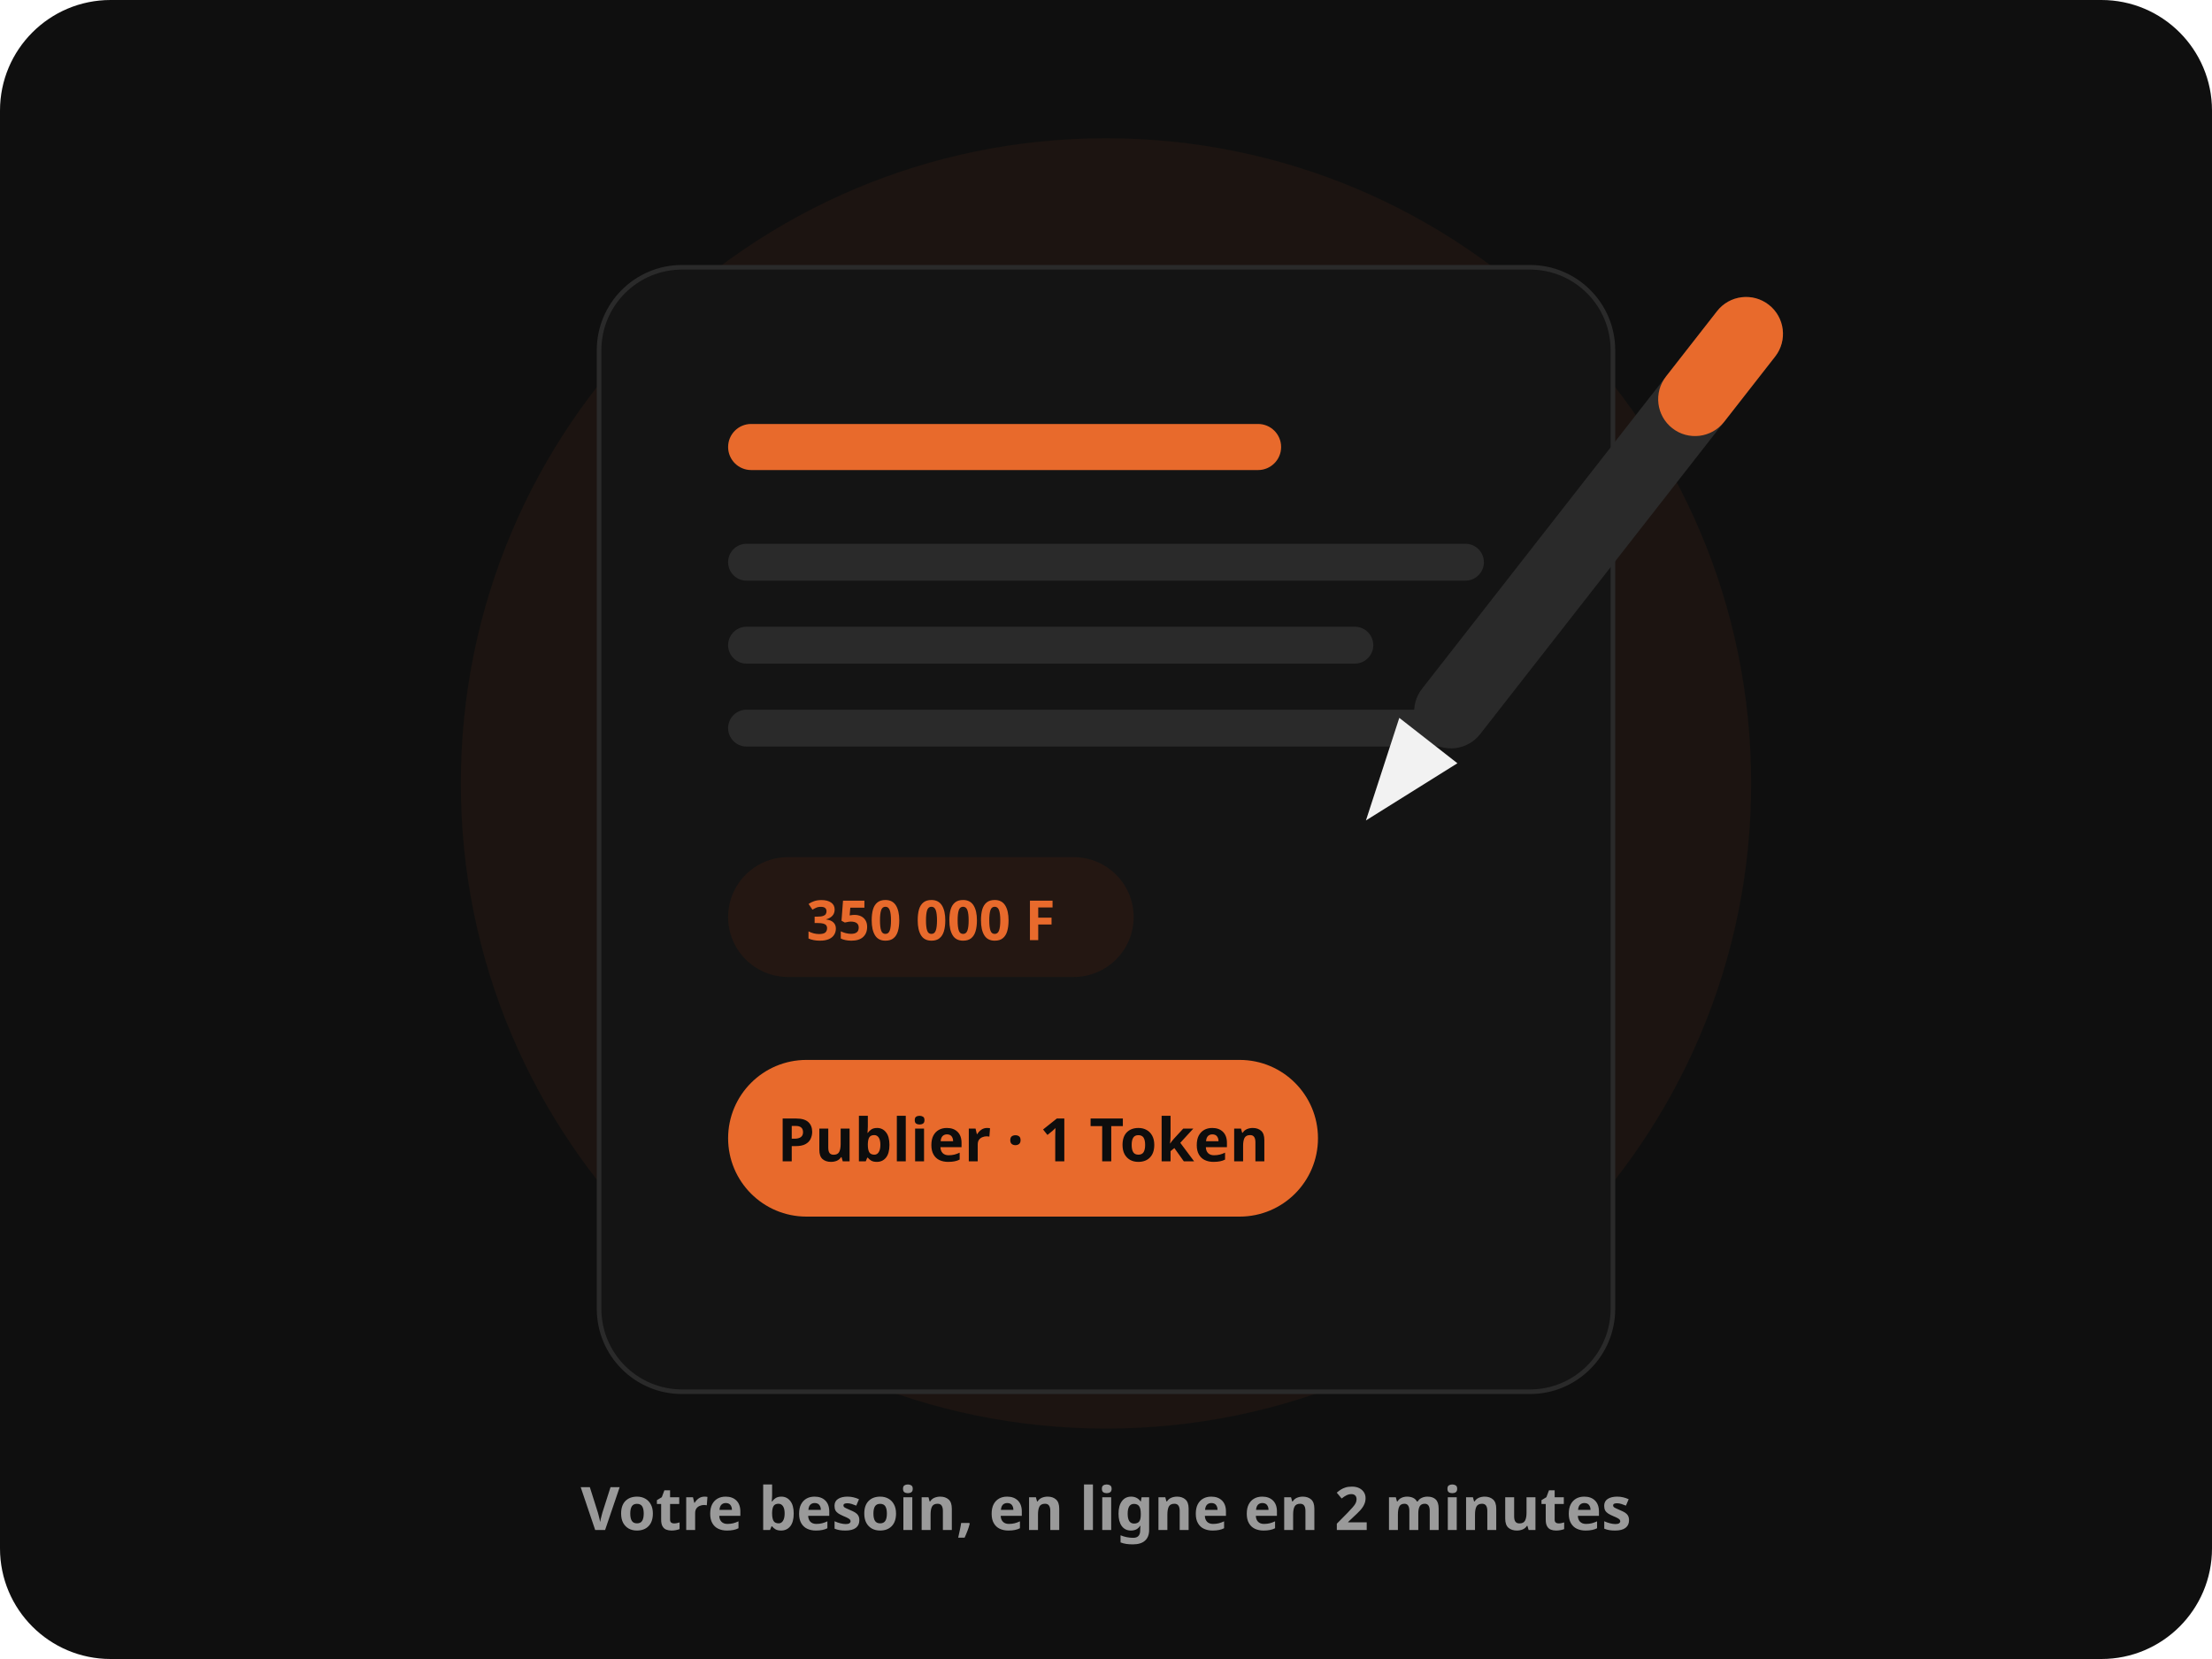
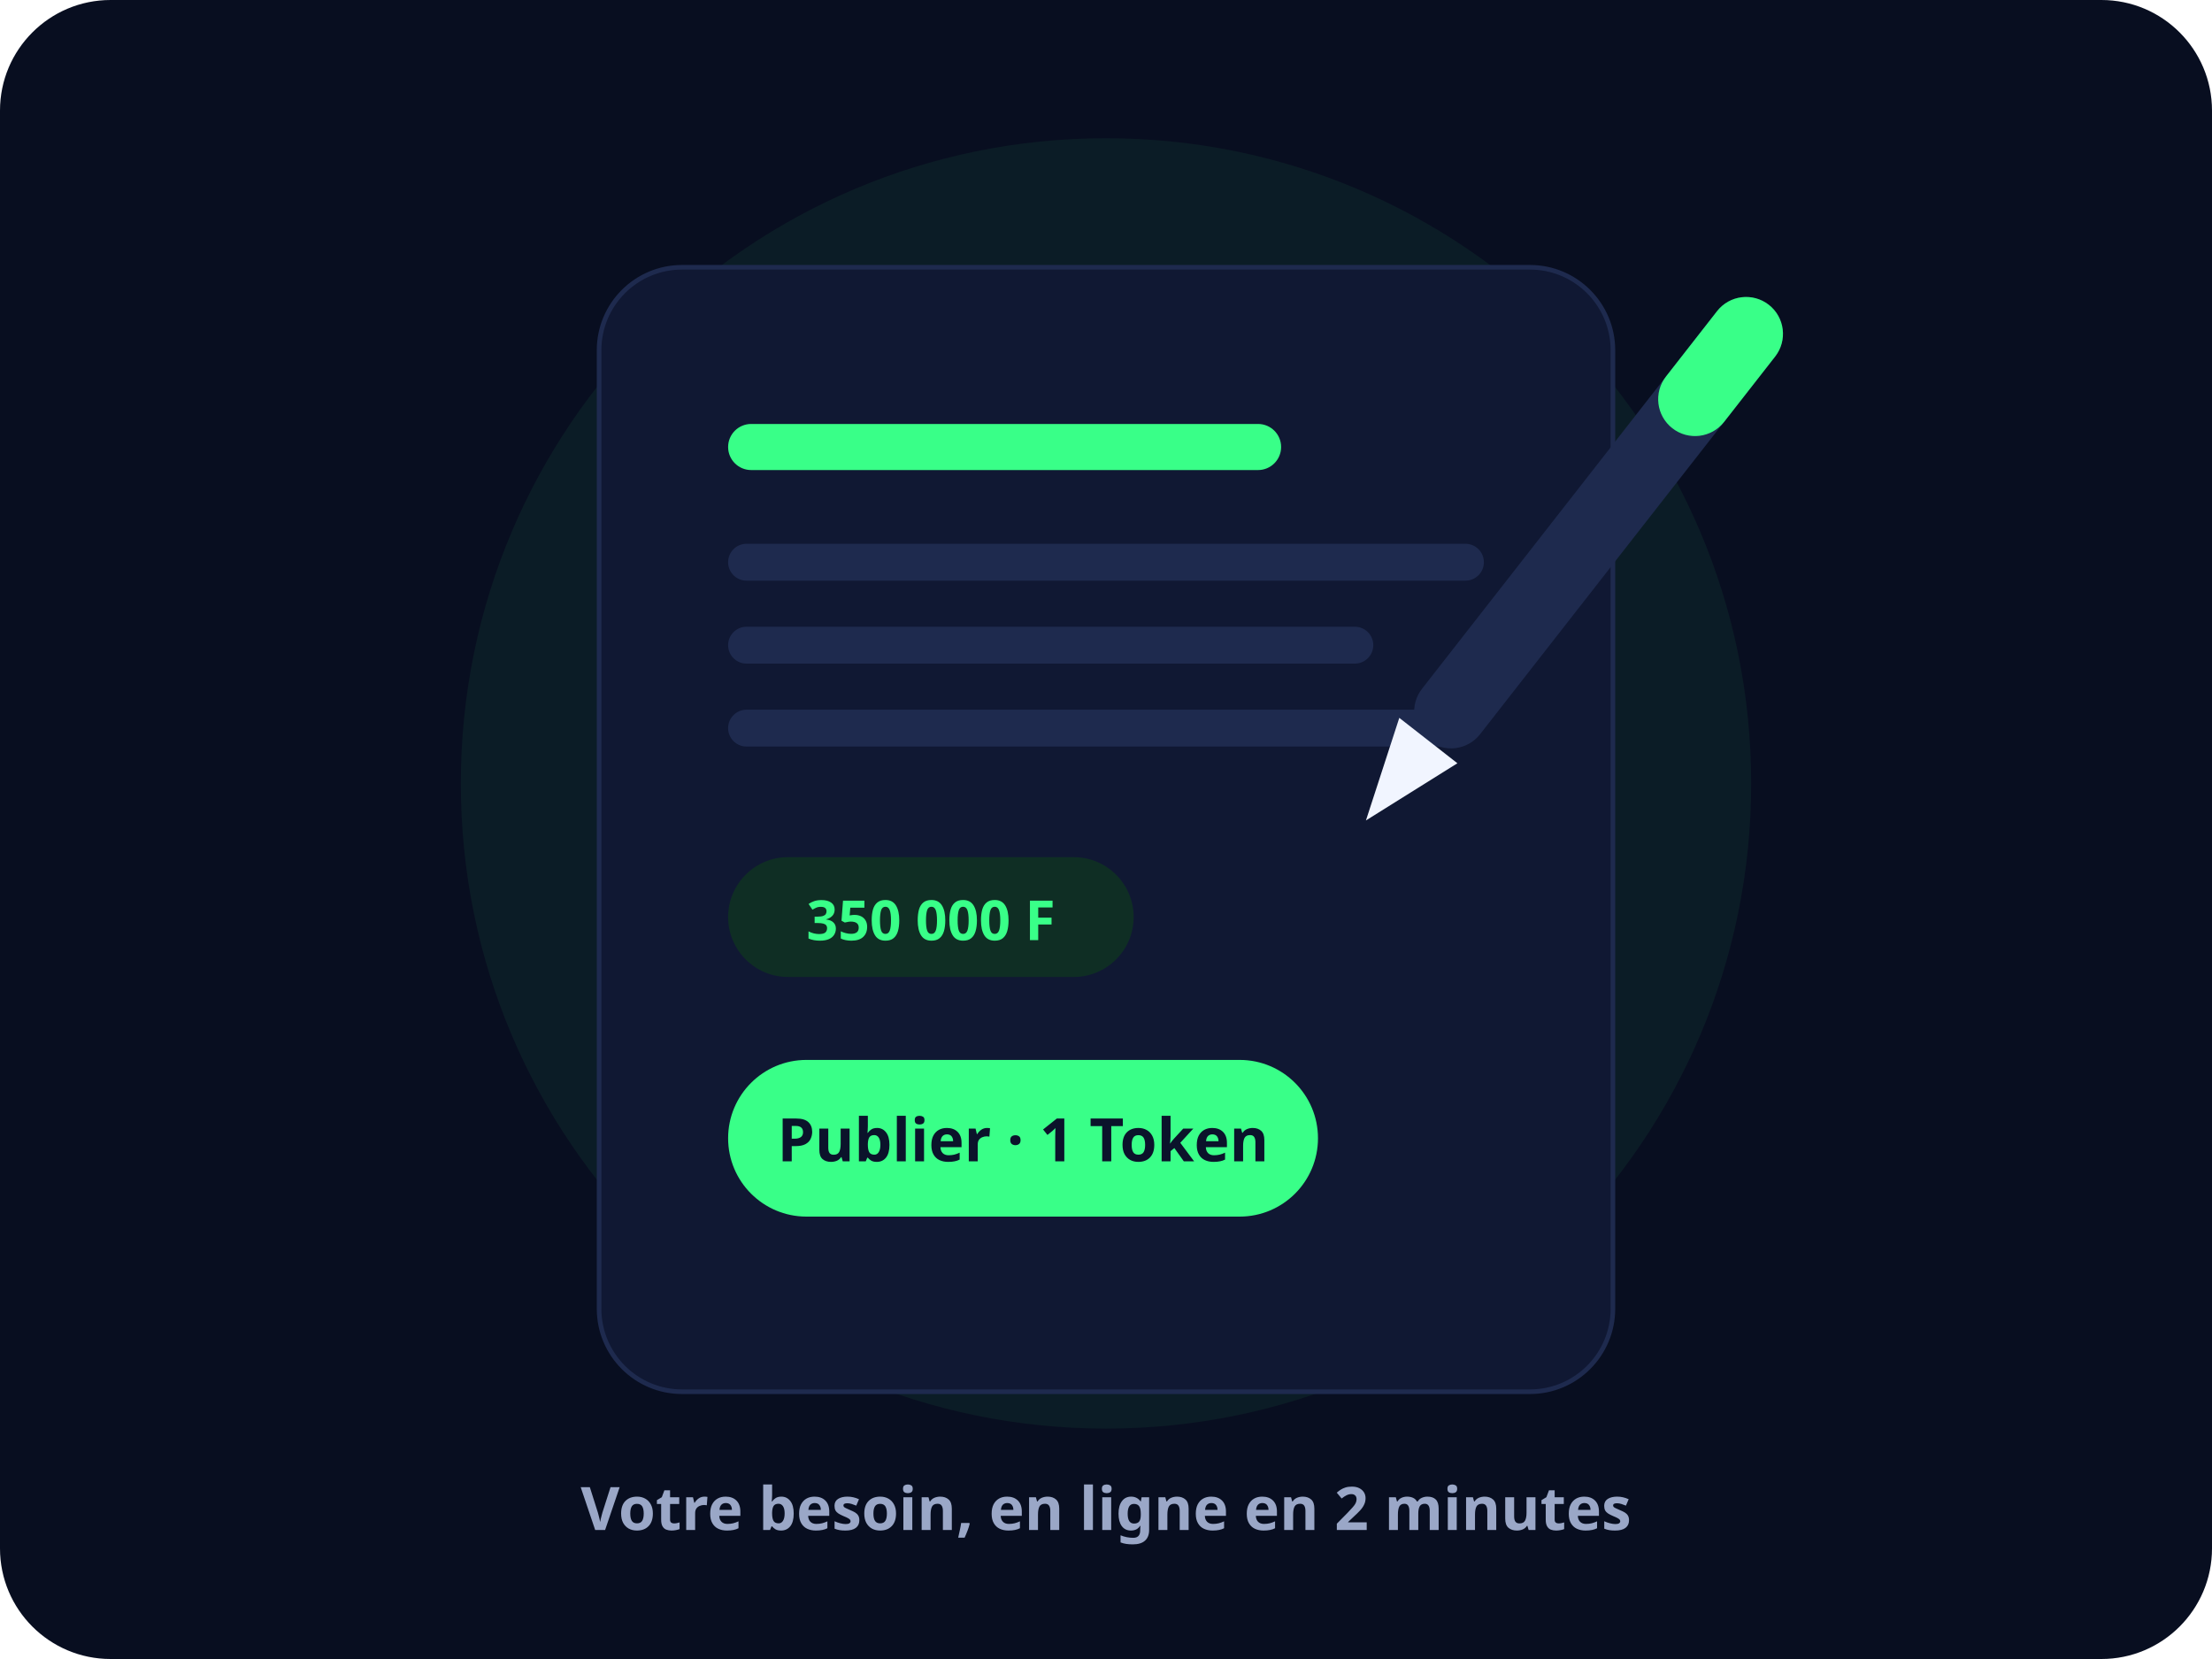
<svg xmlns="http://www.w3.org/2000/svg" viewBox="0 0 480 360" fill="none" role="img" aria-label="Publication d'un brief de projet web">
-   <rect width="480" height="360" rx="24" fill="#0f0f0f" />
-   <circle cx="240" cy="170" r="140" fill="#e86a2c" opacity="0.06" />
+   <rect width="480" height="360" rx="24" fill="#080e20" />
+   <circle cx="240" cy="170" r="140" fill="#39ff88" opacity="0.06" />
  <g>
-     <rect x="130" y="58" width="220" height="244" rx="18" fill="#141414" stroke="#2a2a2a" />
-     <rect x="158" y="92" width="120" height="10" rx="5" fill="#e86a2c" />
-     <rect x="158" y="118" width="164" height="8" rx="4" fill="#2a2a2a" />
-     <rect x="158" y="136" width="140" height="8" rx="4" fill="#2a2a2a" />
-     <rect x="158" y="154" width="158" height="8" rx="4" fill="#2a2a2a" />
-     <rect x="158" y="186" width="88" height="26" rx="13" fill="#241712" />
-     <text x="202" y="204" text-anchor="middle" font-family="system-ui,sans-serif" font-size="12" font-weight="700" fill="#e86a2c">350 000 F</text>
-     <rect x="158" y="230" width="128" height="34" rx="17" fill="#e86a2c" />
-     <text x="222" y="252" text-anchor="middle" font-family="system-ui,sans-serif" font-size="13" font-weight="700" fill="#0d0d0d">Publier · 1 Token</text>
+     <rect x="130" y="58" width="220" height="244" rx="18" fill="#101833" stroke="#1e2a4e" />
+     <rect x="158" y="92" width="120" height="10" rx="5" fill="#39ff88" />
+     <rect x="158" y="118" width="164" height="8" rx="4" fill="#1e2a4e" />
+     <rect x="158" y="136" width="140" height="8" rx="4" fill="#1e2a4e" />
+     <rect x="158" y="154" width="158" height="8" rx="4" fill="#1e2a4e" />
+     <rect x="158" y="186" width="88" height="26" rx="13" fill="#0f2e24" />
+     <text x="202" y="204" text-anchor="middle" font-family="system-ui,sans-serif" font-size="12" font-weight="700" fill="#39ff88">350 000 F</text>
+     <rect x="158" y="230" width="128" height="34" rx="17" fill="#39ff88" />
+     <text x="222" y="252" text-anchor="middle" font-family="system-ui,sans-serif" font-size="13" font-weight="700" fill="#0b132b">Publier · 1 Token</text>
  </g>
  <g transform="rotate(38 356 118)">
-     <rect x="338" y="60" width="16" height="120" rx="8" fill="#2a2a2a" />
-     <rect x="338" y="60" width="16" height="34" rx="8" fill="#e86a2c" />
-     <path d="M338 180h16l-8 22z" fill="#f2f2f2" />
+     <rect x="338" y="60" width="16" height="120" rx="8" fill="#1e2a4e" />
+     <rect x="338" y="60" width="16" height="34" rx="8" fill="#39ff88" />
+     <path d="M338 180h16l-8 22z" fill="#f1f5ff" />
  </g>
-   <text x="240" y="332" text-anchor="middle" font-family="system-ui,sans-serif" font-size="13" font-weight="600" fill="#9a9a9a">Votre besoin, en ligne en 2 minutes</text>
+   <text x="240" y="332" text-anchor="middle" font-family="system-ui,sans-serif" font-size="13" font-weight="600" fill="#9aa7c7">Votre besoin, en ligne en 2 minutes</text>
</svg>
